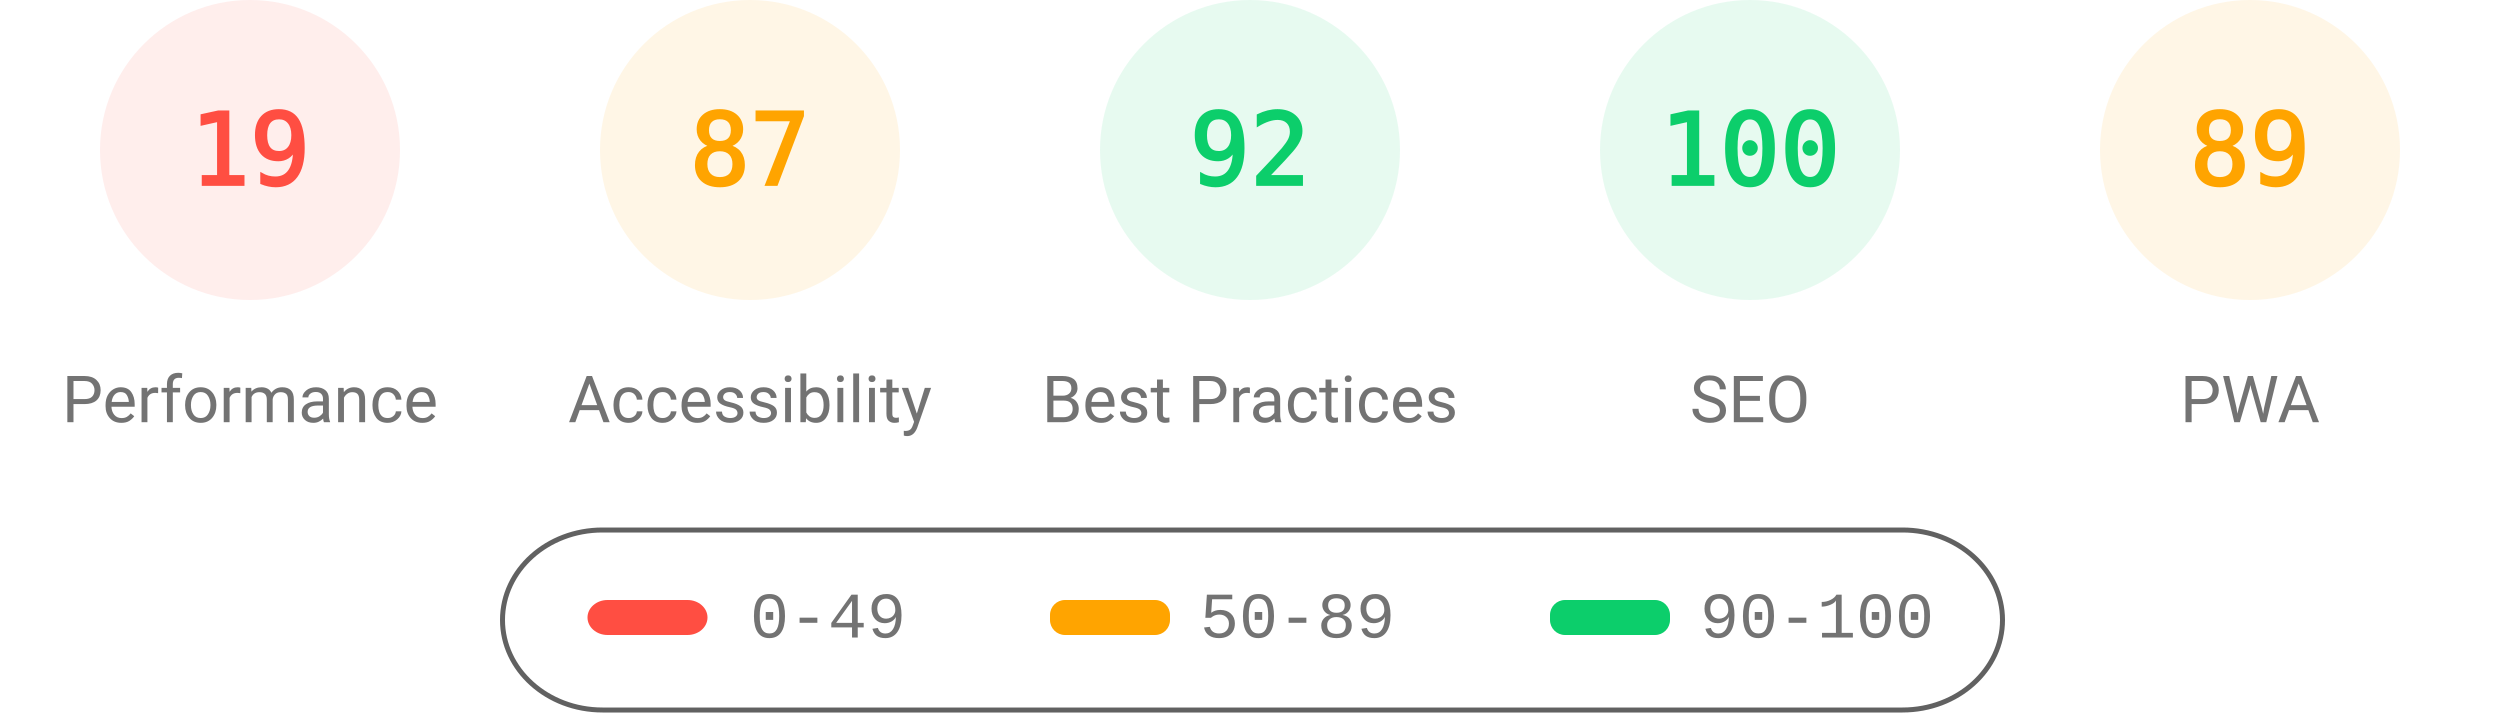
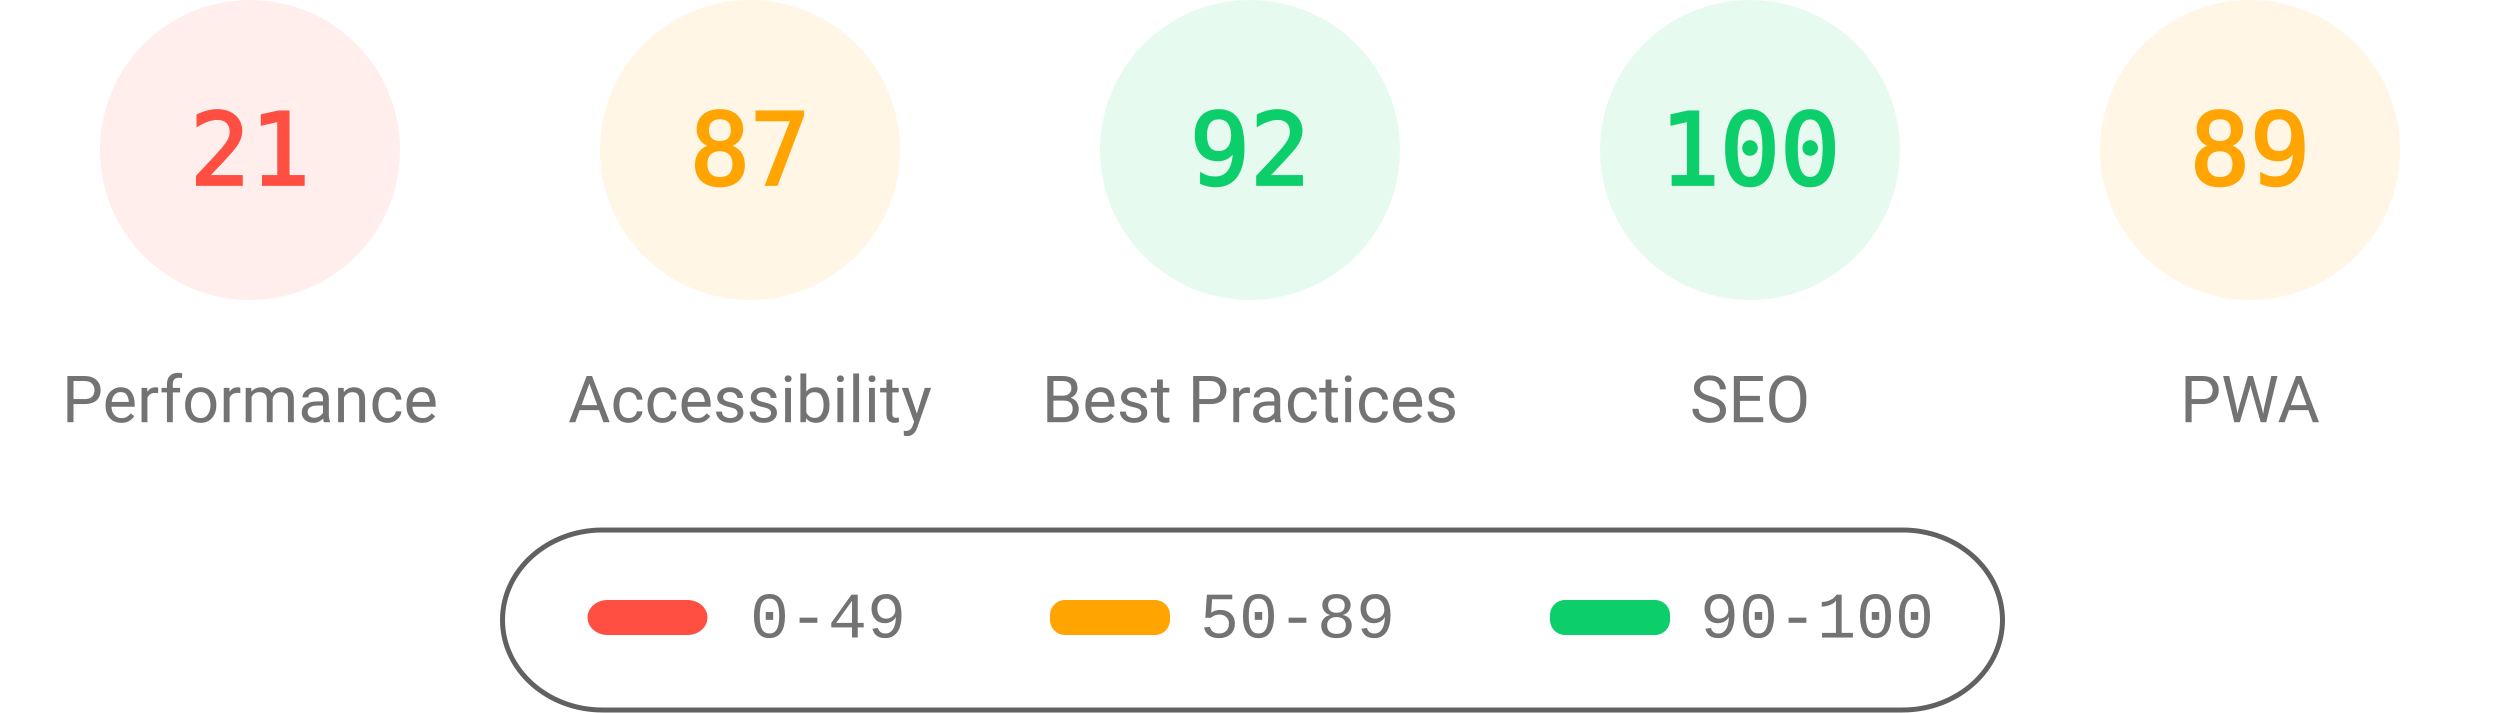
<svg xmlns="http://www.w3.org/2000/svg" fill="none" width="1000" height="285">
  <style>.gauge-base{opacity:.1}.gauge-arc{fill:none;animation-delay:250ms;stroke-linecap:round;transform:rotate(-90deg);transform-origin:100px 60px;animation:load-gauge 1s ease forwards}.guage-text{font-size:40px;font-family:monospace;text-align:center}.guage-red{color:#ff4e42;fill:#ff4e42;stroke:#ff4e42}.guage-orange{color:#ffa400;fill:#ffa400;stroke:#ffa400}.guage-green{color:#0cce6b;fill:#0cce6b;stroke:#0cce6b}.guage-undefined{color:#5c5c5c;fill:#5c5c5c;stroke:#5c5c5c}.guage-title{color:#737373;fill:#737373;stroke:none;font-size:26px;line-height:26px;font-family:Roboto,Halvetica,Arial,sans-serif}@keyframes load-gauge{from{stroke-dasharray:0 352.858}}</style>
  <svg class="guage-div guage-perf guage-red" viewBox="0 0 200 200" width="200" height="200">
    <circle class="gauge-base" r="56" cx="100" cy="60" stroke-width="8" />
-     <circle class="gauge-arc guage-arc-1" r="56" cx="100" cy="60" stroke-width="8" style="stroke-dasharray:66.853,351.858" />
-     <text class="guage-text" x="100" y="60" alignment-baseline="central" dominant-baseline="central" text-anchor="middle">19</text>
+     <circle class="gauge-arc guage-arc-1" r="56" cx="100" cy="60" stroke-width="8" style="stroke-dasharray:73.89,351.858" />
+     <text class="guage-text" x="100" y="60" alignment-baseline="central" dominant-baseline="central" text-anchor="middle">21</text>
    <text class="guage-title" x="100" y="160" alignment-baseline="central" dominant-baseline="central" text-anchor="middle">Performance</text>
  </svg>
  <svg class="guage-div guage-acc guage-orange" viewBox="0 0 200 200" width="200" height="200" x="200">
    <circle class="gauge-base" r="56" cx="100" cy="60" stroke-width="8" />
    <circle class="gauge-arc guage-arc-2" r="56" cx="100" cy="60" stroke-width="8" style="stroke-dasharray:306.116,351.858" />
    <text class="guage-text" x="100" y="60" alignment-baseline="central" dominant-baseline="central" text-anchor="middle">87</text>
    <text class="guage-title" x="100" y="160" alignment-baseline="central" dominant-baseline="central" text-anchor="middle">Accessibility</text>
  </svg>
  <svg class="guage-div guage-best guage-green" viewBox="0 0 200 200" width="200" height="200" x="400">
    <circle class="gauge-base" r="56" cx="100" cy="60" stroke-width="8" />
    <circle class="gauge-arc guage-arc-3" r="56" cx="100" cy="60" stroke-width="8" style="stroke-dasharray:323.709,351.858" />
    <text class="guage-text" x="100" y="60" alignment-baseline="central" dominant-baseline="central" text-anchor="middle">92</text>
    <text class="guage-title" x="100" y="160" alignment-baseline="central" dominant-baseline="central" text-anchor="middle">Best Practices</text>
  </svg>
  <svg class="guage-div guage-seo guage-green" viewBox="0 0 200 200" width="200" height="200" x="600">
    <circle class="gauge-base" r="56" cx="100" cy="60" stroke-width="8" />
    <circle class="gauge-arc guage-arc-4" r="56" cx="100" cy="60" stroke-width="8" style="stroke-dasharray:351.858,351.858" />
    <text class="guage-text" x="100" y="60" alignment-baseline="central" dominant-baseline="central" text-anchor="middle">100</text>
    <text class="guage-title" x="100" y="160" alignment-baseline="central" dominant-baseline="central" text-anchor="middle">SEO</text>
  </svg>
  <svg class="guage-div guage-pwa guage-orange" viewBox="0 0 200 200" width="200" height="200" x="800">
    <circle class="gauge-base" r="56" cx="100" cy="60" stroke-width="8" />
    <circle class="gauge-arc guage-arc-4" r="56" cx="100" cy="60" stroke-width="8" style="stroke-dasharray:313.154,351.858" />
    <text class="guage-text" x="100" y="60" alignment-baseline="central" dominant-baseline="central" text-anchor="middle">89</text>
    <text class="guage-title" x="100" y="160" alignment-baseline="central" dominant-baseline="central" text-anchor="middle">PWA</text>
  </svg>
  <svg width="604" height="76" x="200" y="210">
    <path fill="none" id="canvas_background" d="M-1-1h604v80H-1z" />
    <rect fill-opacity="0" stroke="#616161" stroke-width="2" rx="40" id="svg_2" height="72" width="600" y="2" x="1" fill="#000" />
    <rect stroke="#000" rx="8" id="svg_3" height="14" width="48" y="30" x="35" stroke-opacity="null" stroke-width="0" fill="#ff4e42" />
    <rect stroke="#000" rx="6" id="svg_4" height="14" width="48" y="30" x="220" stroke-opacity="null" stroke-width="0" fill="#ffa400" />
    <rect stroke="#000" rx="6" id="svg_5" height="14" width="48" y="30" x="420" stroke-opacity="null" stroke-width="0" fill="#0cce6b" />
    <text xml:space="preserve" text-anchor="start" font-family="'Courier New', Courier, monospace" font-size="26" id="svg_6" y="45" x="100" stroke-opacity="null" stroke-width="0" stroke="#000" fill="#737373">0-49</text>
    <text xml:space="preserve" text-anchor="start" font-family="'Courier New', Courier, monospace" font-size="26" id="svg_7" y="45" x="280" stroke-opacity="null" stroke-width="0" stroke="#000" fill="#737373">50-89</text>
    <text xml:space="preserve" text-anchor="start" font-family="'Courier New', Courier, monospace" font-size="26" id="svg_8" y="45" x="480" stroke-opacity="null" stroke-width="0" stroke="#000" fill="#737373">90-100</text>
  </svg>
</svg>
